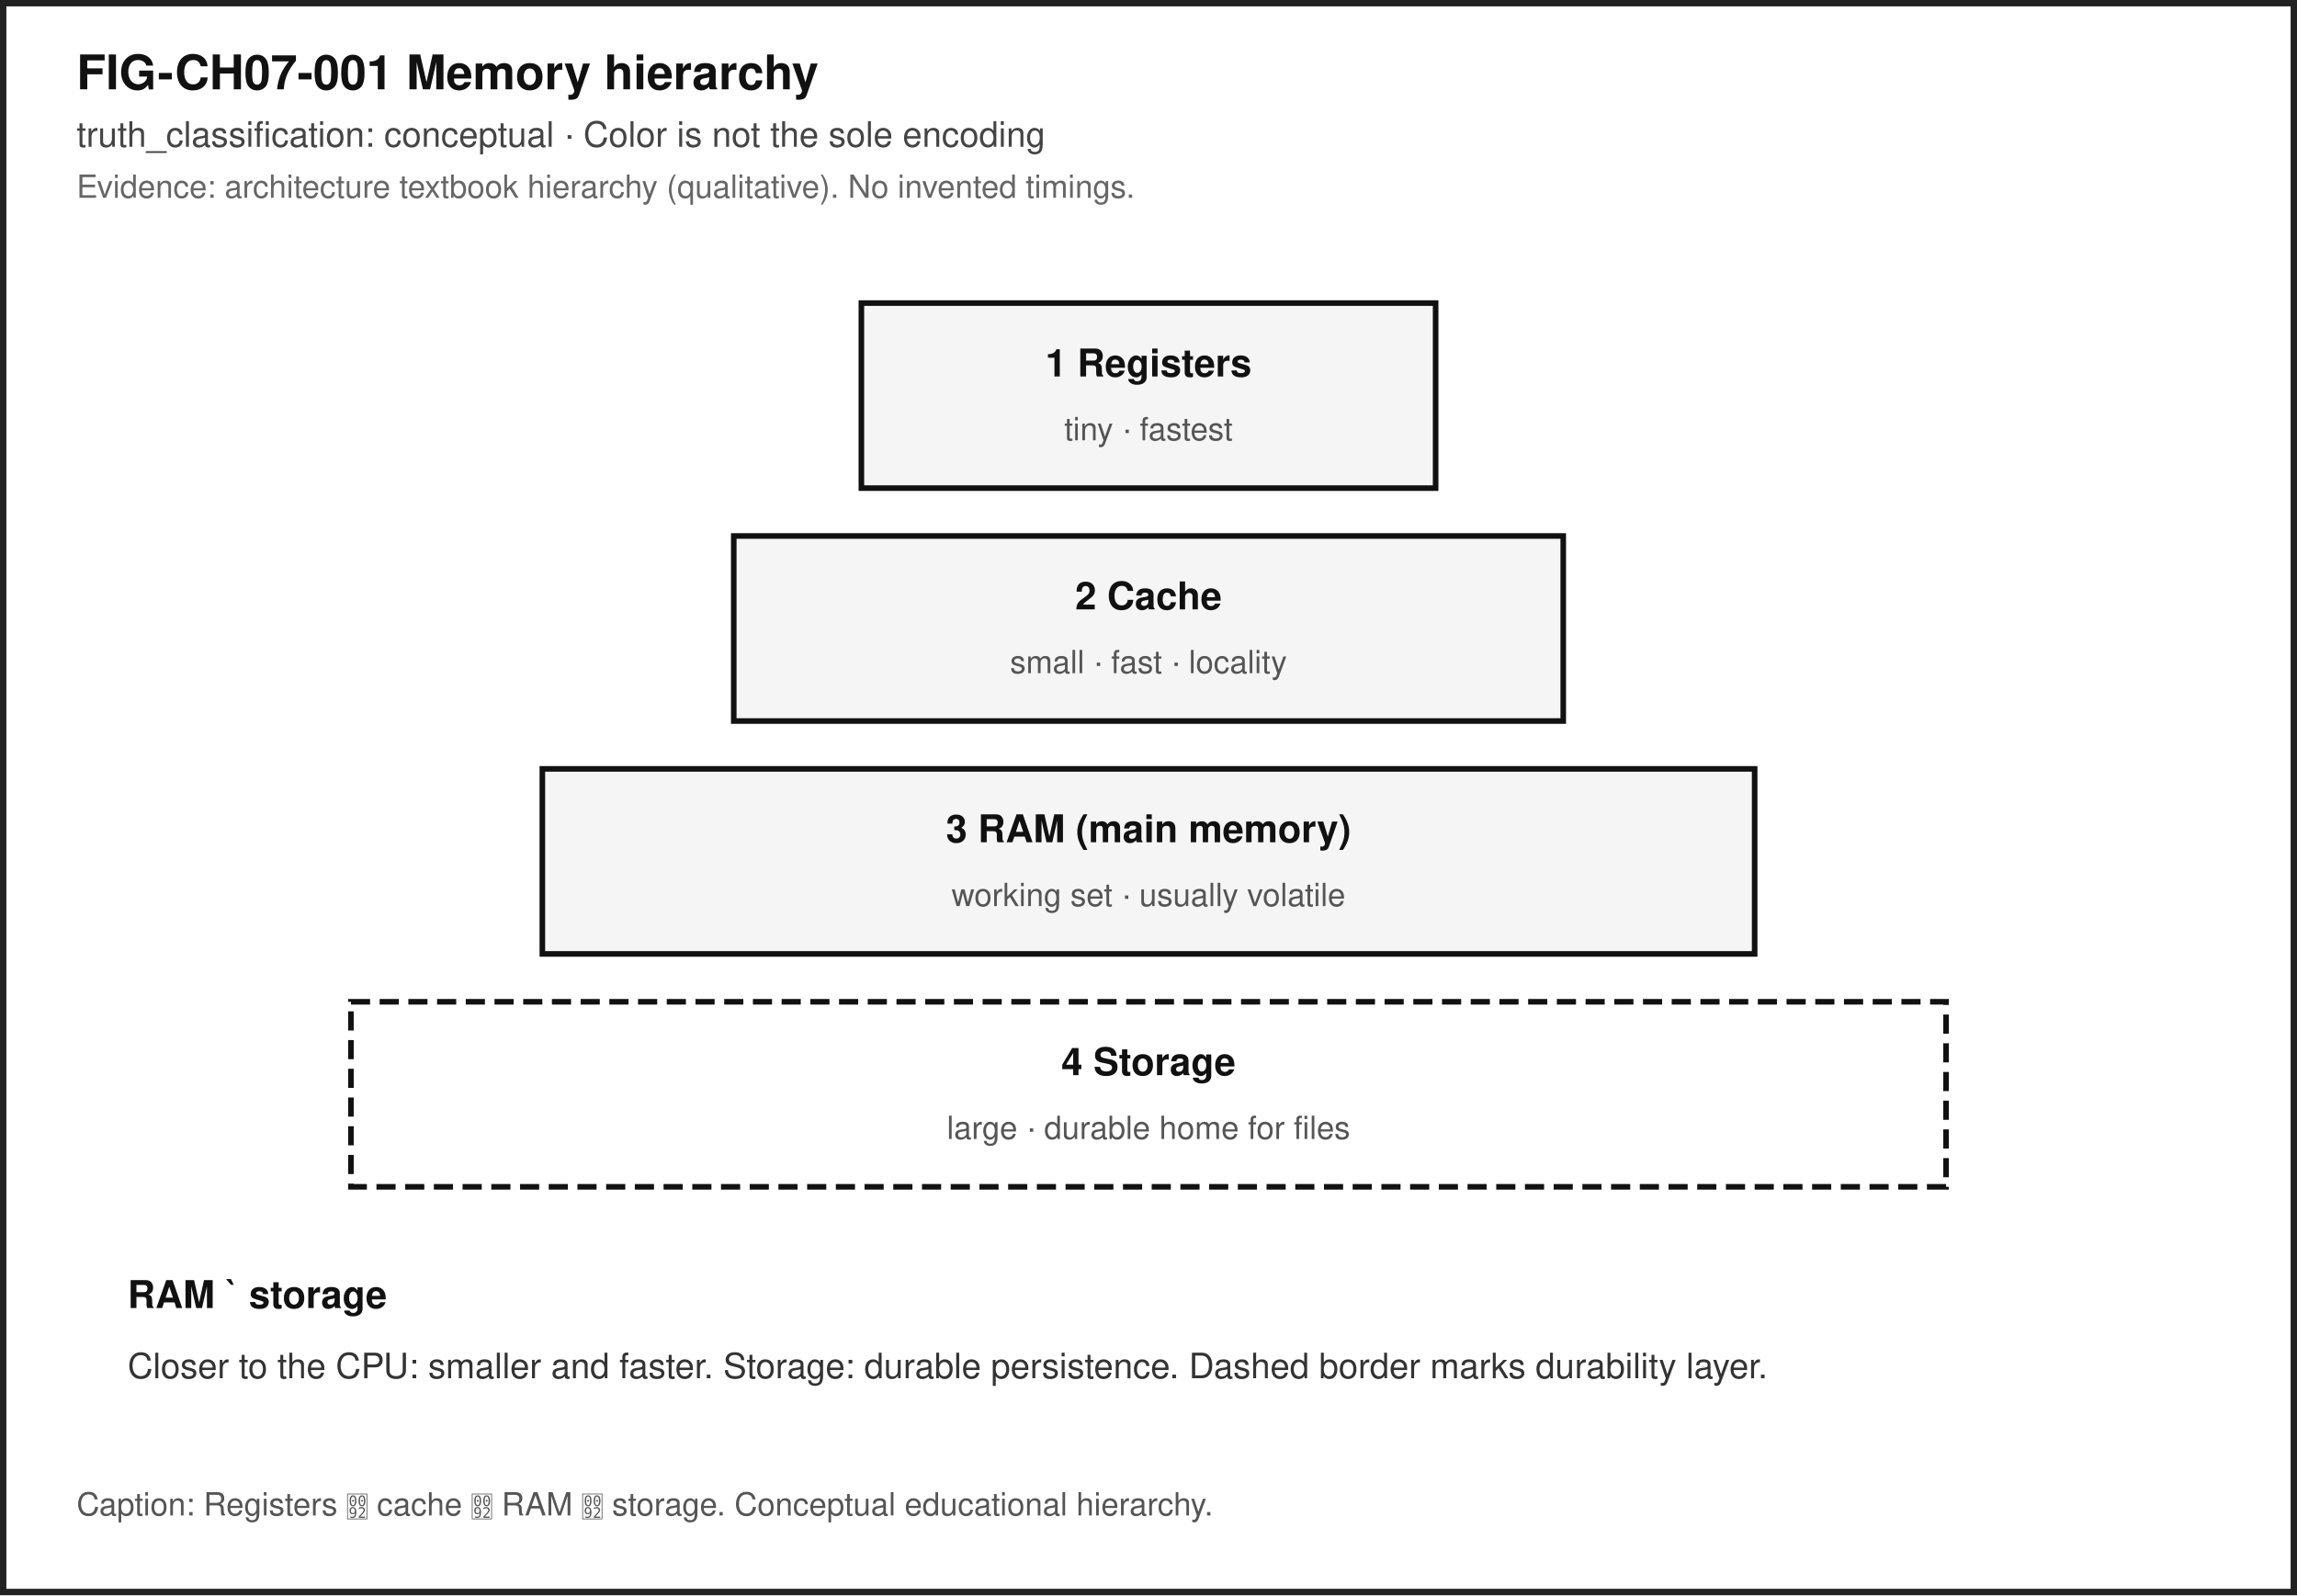
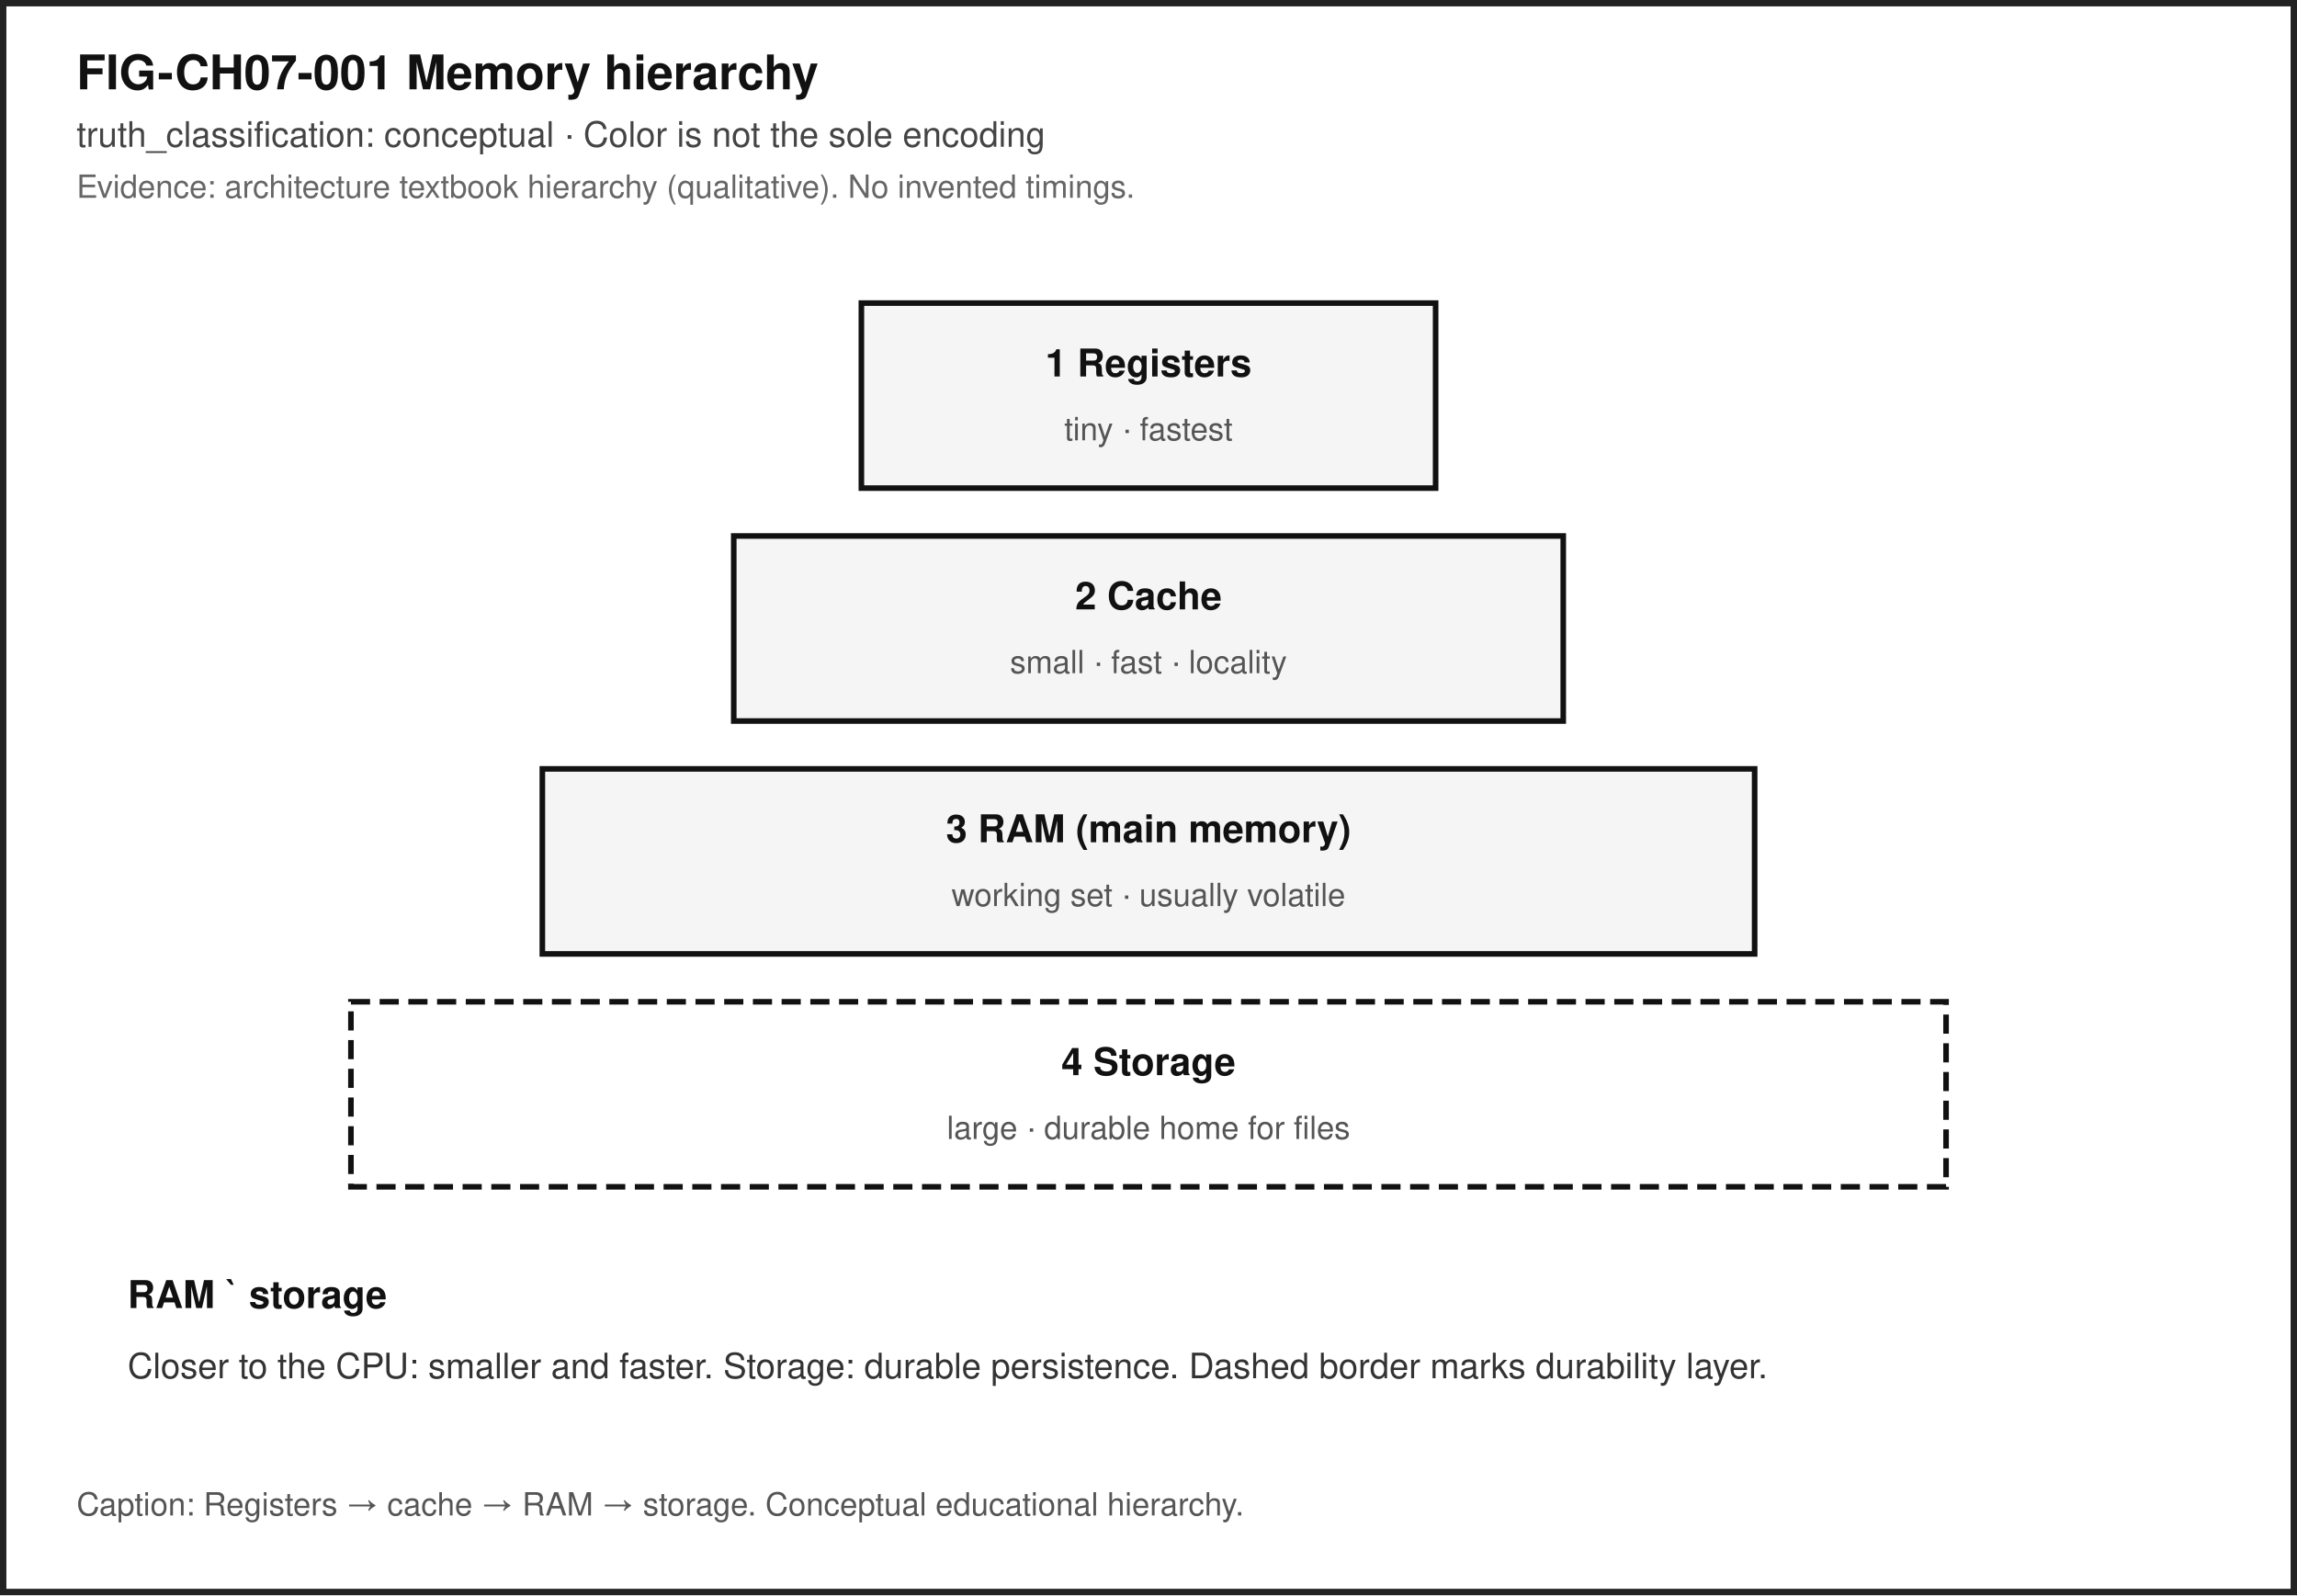
<svg xmlns="http://www.w3.org/2000/svg" width="720" height="500" viewBox="0 0 720 500" role="img" aria-labelledby="FIG-CH07-001-title FIG-CH07-001-desc" data-figure-id="FIG-CH07-001" data-truth-classification="conceptual">
  <rect width="720" height="500" fill="#ffffff" />
  <rect x="1" y="1" width="718" height="498" fill="none" stroke="#222222" stroke-width="2" />
  <text x="24" y="28" font-family="Helvetica,Arial,sans-serif" font-size="15" font-weight="bold" fill="#111111">FIG-CH07-001  Memory hierarchy</text>
  <text x="24" y="46" font-family="Helvetica,Arial,sans-serif" font-size="11" fill="#444444">truth_classification: conceptual · Color is not the sole encoding</text>
  <text x="24" y="62" font-family="Helvetica,Arial,sans-serif" font-size="10" fill="#666666">Evidence: architecture textbook hierarchy (qualitative). No invented timings.</text>
  <rect x="270" y="95" width="180" height="58" fill="#f5f5f5" stroke="#111111" stroke-width="1.75" />
  <text x="360" y="118" text-anchor="middle" font-family="Helvetica,Arial,sans-serif" font-size="12" font-weight="bold" fill="#111111">1 Registers</text>
  <text x="360" y="138" text-anchor="middle" font-family="Helvetica,Arial,sans-serif" font-size="10" fill="#555555">tiny · fastest</text>
  <rect x="230" y="168" width="260" height="58" fill="#f5f5f5" stroke="#111111" stroke-width="1.75" />
  <text x="360" y="191" text-anchor="middle" font-family="Helvetica,Arial,sans-serif" font-size="12" font-weight="bold" fill="#111111">2 Cache</text>
  <text x="360" y="211" text-anchor="middle" font-family="Helvetica,Arial,sans-serif" font-size="10" fill="#555555">small · fast · locality</text>
  <rect x="170" y="241" width="380" height="58" fill="#f5f5f5" stroke="#111111" stroke-width="1.75" />
  <text x="360" y="264" text-anchor="middle" font-family="Helvetica,Arial,sans-serif" font-size="12" font-weight="bold" fill="#111111">3 RAM (main memory)</text>
  <text x="360" y="284" text-anchor="middle" font-family="Helvetica,Arial,sans-serif" font-size="10" fill="#555555">working set · usually volatile</text>
  <rect x="110" y="314" width="500" height="58" fill="#ffffff" stroke="#111111" stroke-width="1.75" stroke-dasharray="6 3" />
  <text x="360" y="337" text-anchor="middle" font-family="Helvetica,Arial,sans-serif" font-size="12" font-weight="bold" fill="#111111">4 Storage</text>
  <text x="360" y="357" text-anchor="middle" font-family="Helvetica,Arial,sans-serif" font-size="10" fill="#555555">large · durable home for files</text>
  <text x="40" y="410" font-family="Helvetica,Arial,sans-serif" font-size="12" font-weight="bold" fill="#111111">RAM ` storage</text>
  <text x="40" y="432" font-family="Helvetica,Arial,sans-serif" font-size="11" fill="#333333">Closer to the CPU: smaller and faster. Storage: durable persistence. Dashed border marks durability layer.</text>
-   <text x="24" y="475" font-family="Helvetica,Arial,sans-serif" font-size="10" fill="#555555">Caption: Registers  cache  RAM  storage. Conceptual educational hierarchy.</text>
+   <text x="24" y="475" font-family="Helvetica,Arial,sans-serif" font-size="10" fill="#555555">Caption: Registers → cache → RAM → storage. Conceptual educational hierarchy.</text>
</svg>
